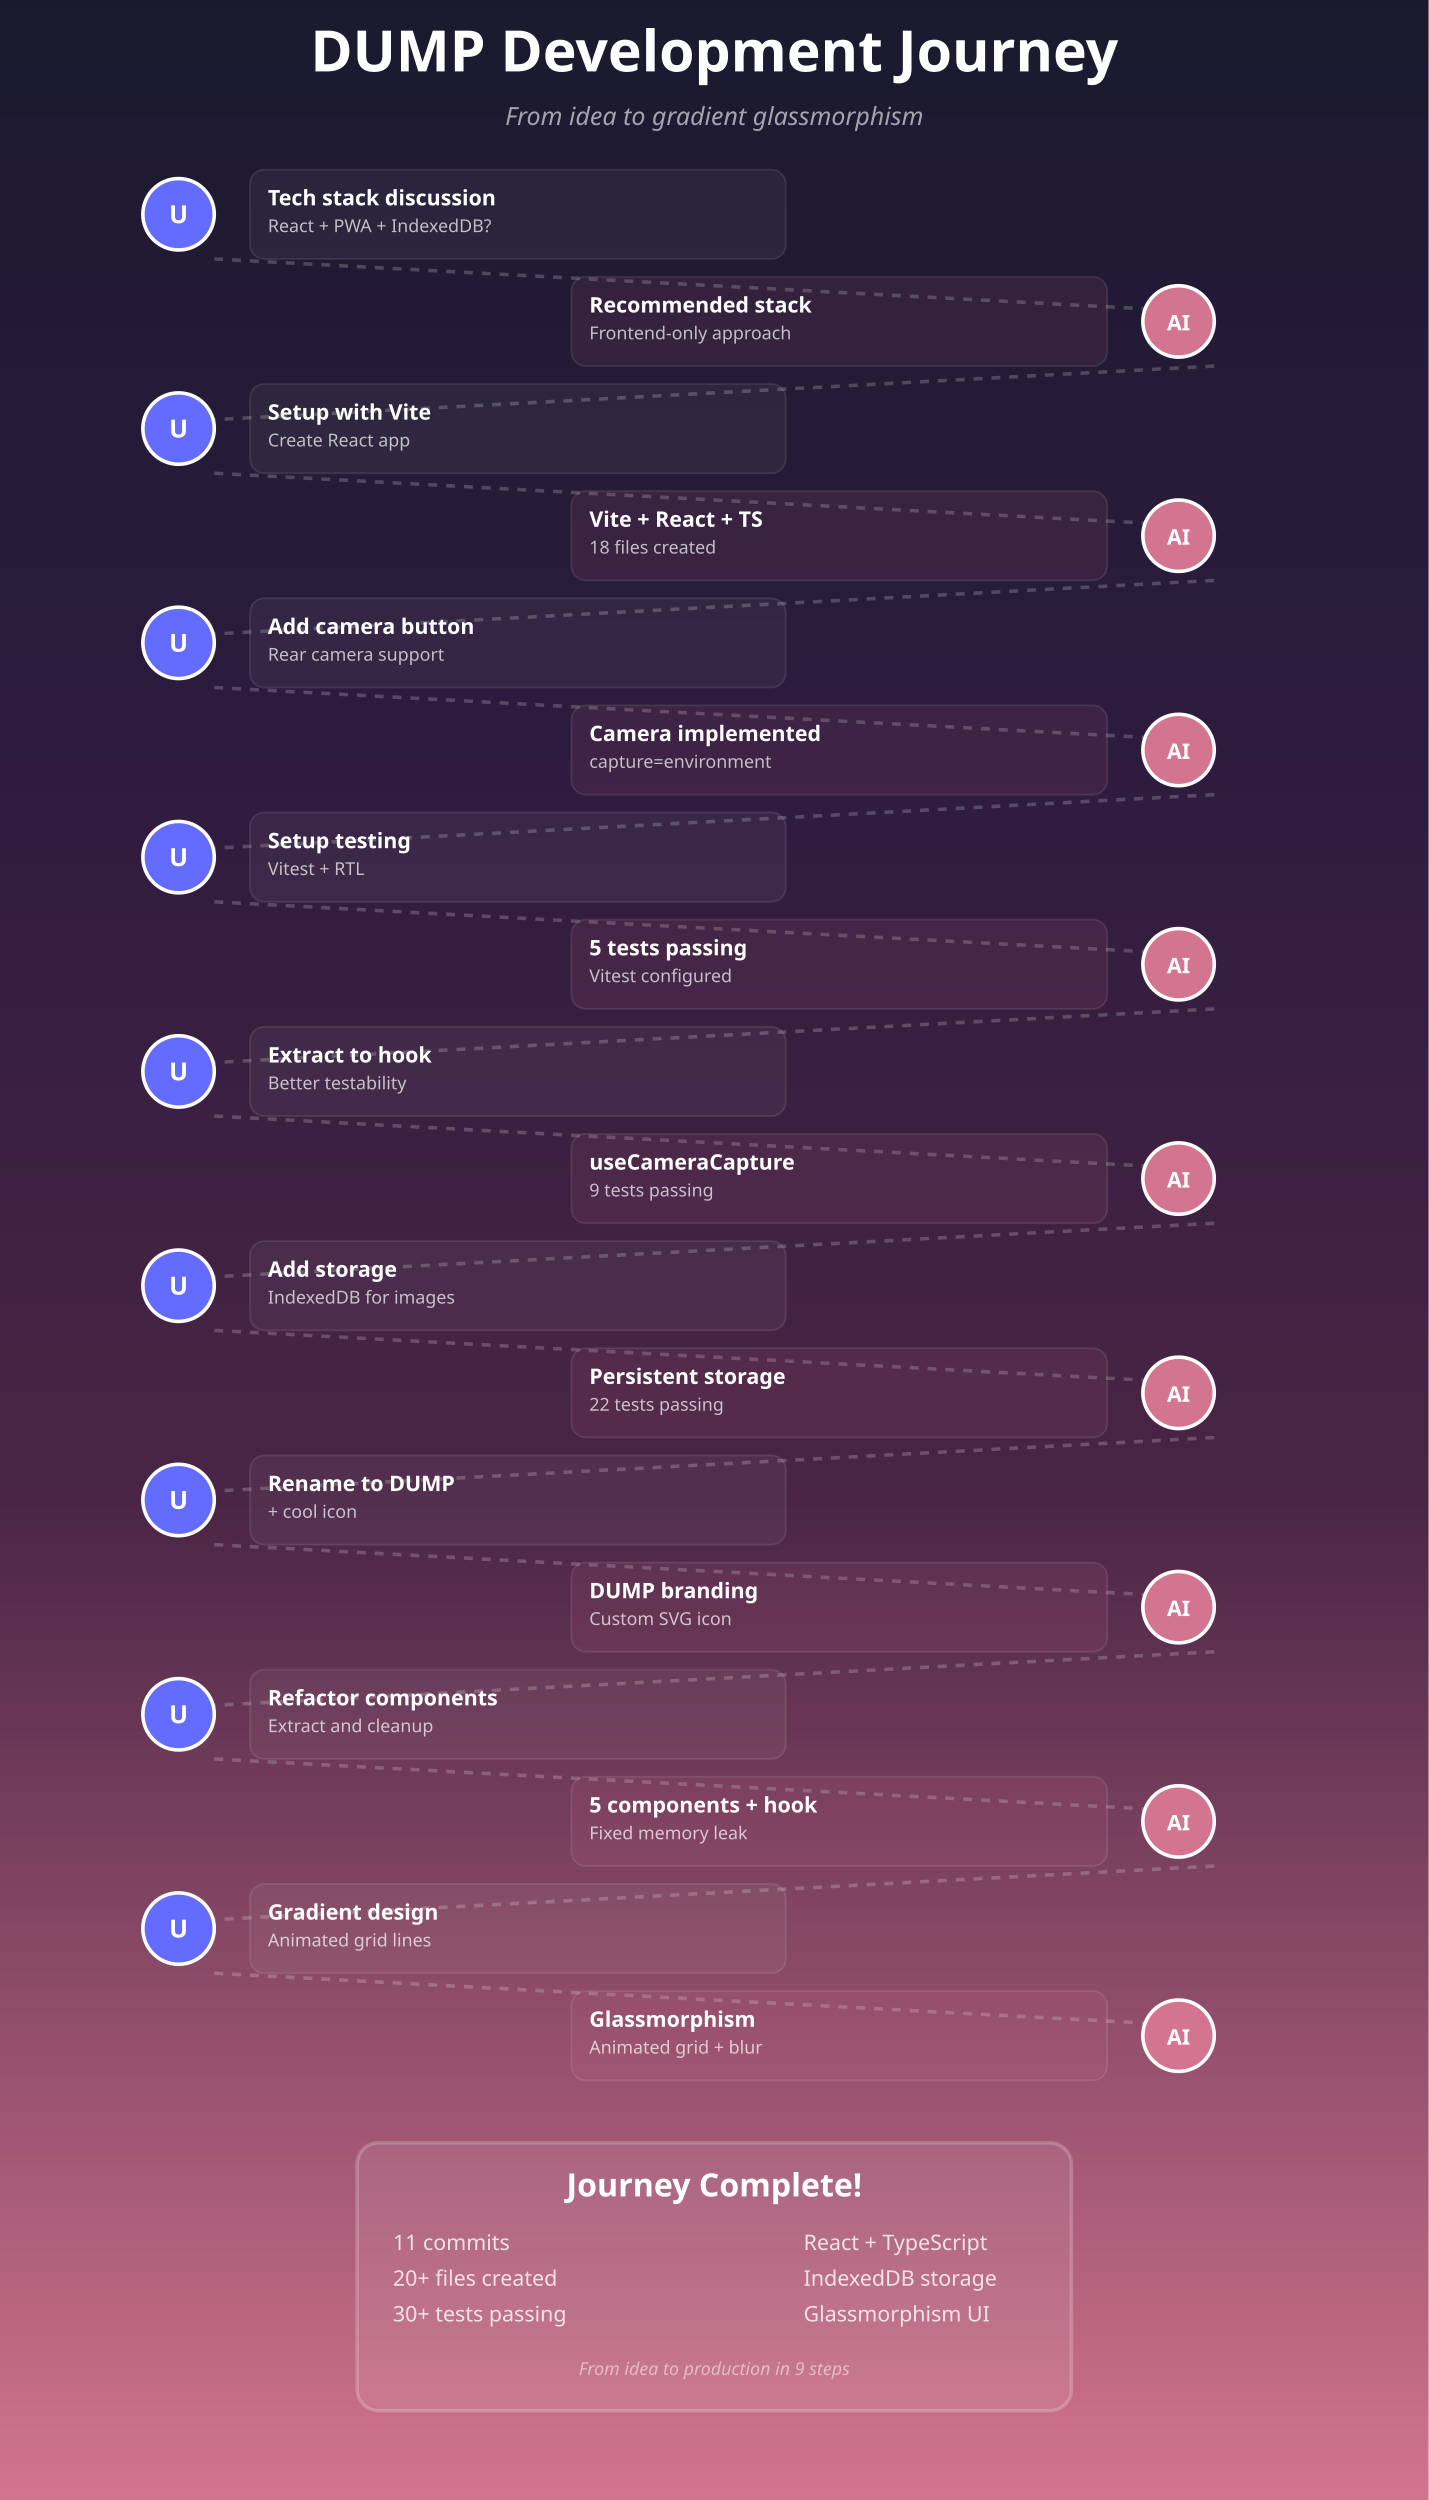
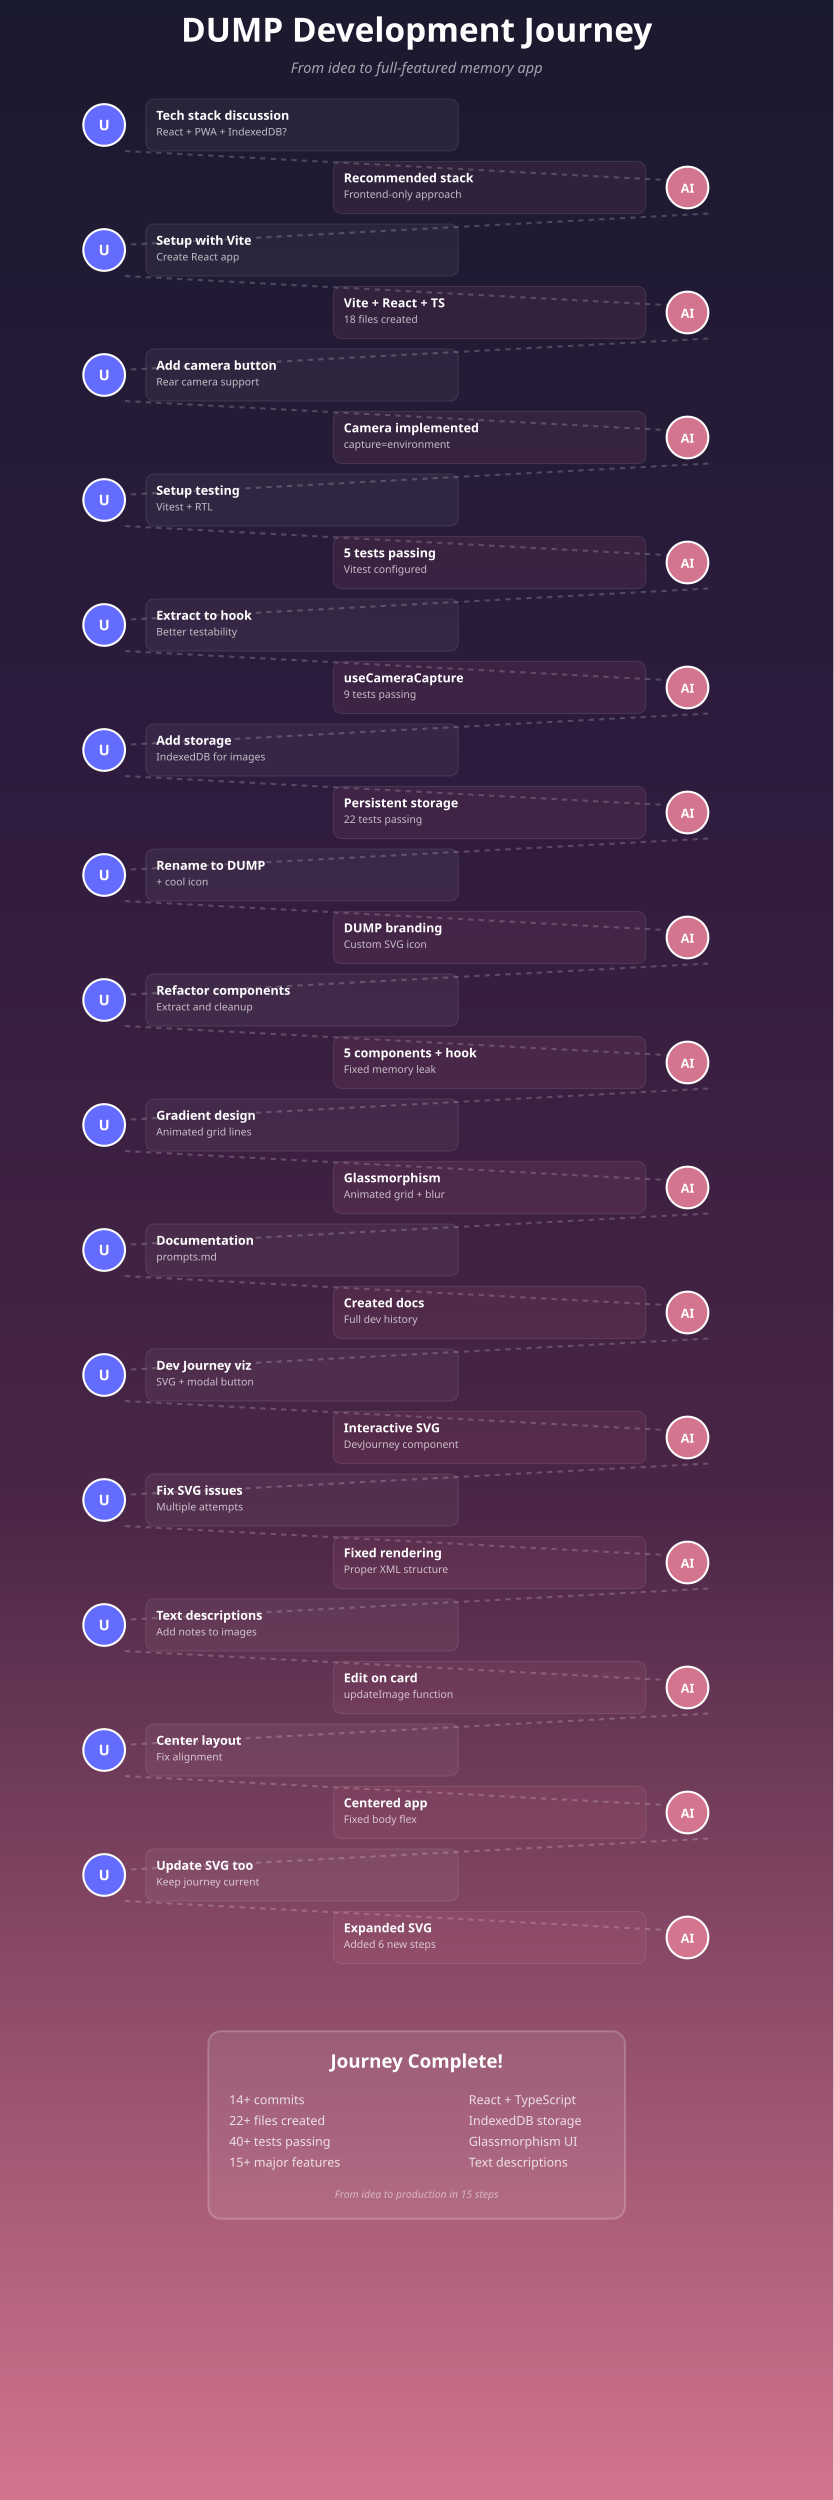
- <svg xmlns="http://www.w3.org/2000/svg" viewBox="0 0 800 1400" width="800" height="1400">
+ <svg xmlns="http://www.w3.org/2000/svg" viewBox="0 0 800 2400" width="800" height="2400">
  <defs>
    <linearGradient id="bgGradient" x1="0%" y1="0%" x2="0%" y2="100%">
      <stop offset="0%" style="stop-color:#1a1a2e;stop-opacity:1" />
      <stop offset="30%" style="stop-color:#2d1b3d;stop-opacity:1" />
      <stop offset="60%" style="stop-color:#4a2545;stop-opacity:1" />
      <stop offset="100%" style="stop-color:#d4758f;stop-opacity:1" />
    </linearGradient>
  </defs>
-   <rect width="800" height="1400" fill="url(#bgGradient)" />
+   <rect width="800" height="2400" fill="url(#bgGradient)" />
  <text x="400" y="40" font-size="32" font-weight="900" fill="#fff" text-anchor="middle" font-family="system-ui, sans-serif">
    DUMP Development Journey
  </text>
  <text x="400" y="70" font-size="14" fill="rgba(255,255,255,0.6)" text-anchor="middle" font-style="italic" font-family="system-ui, sans-serif">
-     From idea to gradient glassmorphism
+     From idea to full-featured memory app
  </text>
  <g transform="translate(100, 120)">
    <circle r="20" fill="#646cff" stroke="#fff" stroke-width="2" />
    <text x="0" y="5" font-size="14" fill="#fff" text-anchor="middle" font-weight="bold" font-family="system-ui, sans-serif">U</text>
    <rect x="40" y="-25" width="300" height="50" rx="8" fill="rgba(255,255,255,0.05)" stroke="rgba(255,255,255,0.1)" />
    <text x="50" y="-5" font-size="12" fill="#fff" font-weight="600" font-family="system-ui, sans-serif">Tech stack discussion</text>
    <text x="50" y="10" font-size="10" fill="rgba(255,255,255,0.7)" font-family="system-ui, sans-serif">React + PWA + IndexedDB?</text>
  </g>
  <line x1="120" y1="145" x2="680" y2="175" stroke="rgba(255,255,255,0.2)" stroke-width="2" stroke-dasharray="5,5" />
  <g transform="translate(660, 180)">
    <circle r="20" fill="#d4758f" stroke="#fff" stroke-width="2" />
    <text x="0" y="5" font-size="12" fill="#fff" text-anchor="middle" font-weight="bold" font-family="system-ui, sans-serif">AI</text>
    <rect x="-340" y="-25" width="300" height="50" rx="8" fill="rgba(212,117,143,0.1)" stroke="rgba(255,255,255,0.1)" />
    <text x="-330" y="-5" font-size="12" fill="#fff" font-weight="600" font-family="system-ui, sans-serif">Recommended stack</text>
    <text x="-330" y="10" font-size="10" fill="rgba(255,255,255,0.7)" font-family="system-ui, sans-serif">Frontend-only approach</text>
  </g>
  <line x1="680" y1="205" x2="120" y2="235" stroke="rgba(255,255,255,0.2)" stroke-width="2" stroke-dasharray="5,5" />
  <g transform="translate(100, 240)">
    <circle r="20" fill="#646cff" stroke="#fff" stroke-width="2" />
    <text x="0" y="5" font-size="14" fill="#fff" text-anchor="middle" font-weight="bold" font-family="system-ui, sans-serif">U</text>
    <rect x="40" y="-25" width="300" height="50" rx="8" fill="rgba(255,255,255,0.05)" stroke="rgba(255,255,255,0.1)" />
    <text x="50" y="-5" font-size="12" fill="#fff" font-weight="600" font-family="system-ui, sans-serif">Setup with Vite</text>
    <text x="50" y="10" font-size="10" fill="rgba(255,255,255,0.7)" font-family="system-ui, sans-serif">Create React app</text>
  </g>
  <line x1="120" y1="265" x2="680" y2="295" stroke="rgba(255,255,255,0.2)" stroke-width="2" stroke-dasharray="5,5" />
  <g transform="translate(660, 300)">
    <circle r="20" fill="#d4758f" stroke="#fff" stroke-width="2" />
    <text x="0" y="5" font-size="12" fill="#fff" text-anchor="middle" font-weight="bold" font-family="system-ui, sans-serif">AI</text>
    <rect x="-340" y="-25" width="300" height="50" rx="8" fill="rgba(212,117,143,0.1)" stroke="rgba(255,255,255,0.1)" />
    <text x="-330" y="-5" font-size="12" fill="#fff" font-weight="600" font-family="system-ui, sans-serif">Vite + React + TS</text>
    <text x="-330" y="10" font-size="10" fill="rgba(255,255,255,0.7)" font-family="system-ui, sans-serif">18 files created</text>
  </g>
  <line x1="680" y1="325" x2="120" y2="355" stroke="rgba(255,255,255,0.2)" stroke-width="2" stroke-dasharray="5,5" />
  <g transform="translate(100, 360)">
    <circle r="20" fill="#646cff" stroke="#fff" stroke-width="2" />
    <text x="0" y="5" font-size="14" fill="#fff" text-anchor="middle" font-weight="bold" font-family="system-ui, sans-serif">U</text>
    <rect x="40" y="-25" width="300" height="50" rx="8" fill="rgba(255,255,255,0.05)" stroke="rgba(255,255,255,0.1)" />
    <text x="50" y="-5" font-size="12" fill="#fff" font-weight="600" font-family="system-ui, sans-serif">Add camera button</text>
    <text x="50" y="10" font-size="10" fill="rgba(255,255,255,0.7)" font-family="system-ui, sans-serif">Rear camera support</text>
  </g>
  <line x1="120" y1="385" x2="680" y2="415" stroke="rgba(255,255,255,0.2)" stroke-width="2" stroke-dasharray="5,5" />
  <g transform="translate(660, 420)">
    <circle r="20" fill="#d4758f" stroke="#fff" stroke-width="2" />
    <text x="0" y="5" font-size="12" fill="#fff" text-anchor="middle" font-weight="bold" font-family="system-ui, sans-serif">AI</text>
    <rect x="-340" y="-25" width="300" height="50" rx="8" fill="rgba(212,117,143,0.1)" stroke="rgba(255,255,255,0.1)" />
    <text x="-330" y="-5" font-size="12" fill="#fff" font-weight="600" font-family="system-ui, sans-serif">Camera implemented</text>
    <text x="-330" y="10" font-size="10" fill="rgba(255,255,255,0.7)" font-family="system-ui, sans-serif">capture=environment</text>
  </g>
  <line x1="680" y1="445" x2="120" y2="475" stroke="rgba(255,255,255,0.2)" stroke-width="2" stroke-dasharray="5,5" />
  <g transform="translate(100, 480)">
    <circle r="20" fill="#646cff" stroke="#fff" stroke-width="2" />
    <text x="0" y="5" font-size="14" fill="#fff" text-anchor="middle" font-weight="bold" font-family="system-ui, sans-serif">U</text>
    <rect x="40" y="-25" width="300" height="50" rx="8" fill="rgba(255,255,255,0.05)" stroke="rgba(255,255,255,0.1)" />
    <text x="50" y="-5" font-size="12" fill="#fff" font-weight="600" font-family="system-ui, sans-serif">Setup testing</text>
    <text x="50" y="10" font-size="10" fill="rgba(255,255,255,0.7)" font-family="system-ui, sans-serif">Vitest + RTL</text>
  </g>
  <line x1="120" y1="505" x2="680" y2="535" stroke="rgba(255,255,255,0.2)" stroke-width="2" stroke-dasharray="5,5" />
  <g transform="translate(660, 540)">
    <circle r="20" fill="#d4758f" stroke="#fff" stroke-width="2" />
    <text x="0" y="5" font-size="12" fill="#fff" text-anchor="middle" font-weight="bold" font-family="system-ui, sans-serif">AI</text>
    <rect x="-340" y="-25" width="300" height="50" rx="8" fill="rgba(212,117,143,0.1)" stroke="rgba(255,255,255,0.1)" />
    <text x="-330" y="-5" font-size="12" fill="#fff" font-weight="600" font-family="system-ui, sans-serif">5 tests passing</text>
    <text x="-330" y="10" font-size="10" fill="rgba(255,255,255,0.7)" font-family="system-ui, sans-serif">Vitest configured</text>
  </g>
  <line x1="680" y1="565" x2="120" y2="595" stroke="rgba(255,255,255,0.2)" stroke-width="2" stroke-dasharray="5,5" />
  <g transform="translate(100, 600)">
    <circle r="20" fill="#646cff" stroke="#fff" stroke-width="2" />
    <text x="0" y="5" font-size="14" fill="#fff" text-anchor="middle" font-weight="bold" font-family="system-ui, sans-serif">U</text>
    <rect x="40" y="-25" width="300" height="50" rx="8" fill="rgba(255,255,255,0.05)" stroke="rgba(255,255,255,0.1)" />
    <text x="50" y="-5" font-size="12" fill="#fff" font-weight="600" font-family="system-ui, sans-serif">Extract to hook</text>
    <text x="50" y="10" font-size="10" fill="rgba(255,255,255,0.7)" font-family="system-ui, sans-serif">Better testability</text>
  </g>
  <line x1="120" y1="625" x2="680" y2="655" stroke="rgba(255,255,255,0.2)" stroke-width="2" stroke-dasharray="5,5" />
  <g transform="translate(660, 660)">
    <circle r="20" fill="#d4758f" stroke="#fff" stroke-width="2" />
    <text x="0" y="5" font-size="12" fill="#fff" text-anchor="middle" font-weight="bold" font-family="system-ui, sans-serif">AI</text>
    <rect x="-340" y="-25" width="300" height="50" rx="8" fill="rgba(212,117,143,0.1)" stroke="rgba(255,255,255,0.1)" />
    <text x="-330" y="-5" font-size="12" fill="#fff" font-weight="600" font-family="system-ui, sans-serif">useCameraCapture</text>
    <text x="-330" y="10" font-size="10" fill="rgba(255,255,255,0.7)" font-family="system-ui, sans-serif">9 tests passing</text>
  </g>
  <line x1="680" y1="685" x2="120" y2="715" stroke="rgba(255,255,255,0.2)" stroke-width="2" stroke-dasharray="5,5" />
  <g transform="translate(100, 720)">
    <circle r="20" fill="#646cff" stroke="#fff" stroke-width="2" />
    <text x="0" y="5" font-size="14" fill="#fff" text-anchor="middle" font-weight="bold" font-family="system-ui, sans-serif">U</text>
    <rect x="40" y="-25" width="300" height="50" rx="8" fill="rgba(255,255,255,0.05)" stroke="rgba(255,255,255,0.1)" />
    <text x="50" y="-5" font-size="12" fill="#fff" font-weight="600" font-family="system-ui, sans-serif">Add storage</text>
    <text x="50" y="10" font-size="10" fill="rgba(255,255,255,0.7)" font-family="system-ui, sans-serif">IndexedDB for images</text>
  </g>
  <line x1="120" y1="745" x2="680" y2="775" stroke="rgba(255,255,255,0.2)" stroke-width="2" stroke-dasharray="5,5" />
  <g transform="translate(660, 780)">
    <circle r="20" fill="#d4758f" stroke="#fff" stroke-width="2" />
    <text x="0" y="5" font-size="12" fill="#fff" text-anchor="middle" font-weight="bold" font-family="system-ui, sans-serif">AI</text>
    <rect x="-340" y="-25" width="300" height="50" rx="8" fill="rgba(212,117,143,0.1)" stroke="rgba(255,255,255,0.1)" />
    <text x="-330" y="-5" font-size="12" fill="#fff" font-weight="600" font-family="system-ui, sans-serif">Persistent storage</text>
    <text x="-330" y="10" font-size="10" fill="rgba(255,255,255,0.7)" font-family="system-ui, sans-serif">22 tests passing</text>
  </g>
  <line x1="680" y1="805" x2="120" y2="835" stroke="rgba(255,255,255,0.2)" stroke-width="2" stroke-dasharray="5,5" />
  <g transform="translate(100, 840)">
    <circle r="20" fill="#646cff" stroke="#fff" stroke-width="2" />
    <text x="0" y="5" font-size="14" fill="#fff" text-anchor="middle" font-weight="bold" font-family="system-ui, sans-serif">U</text>
    <rect x="40" y="-25" width="300" height="50" rx="8" fill="rgba(255,255,255,0.05)" stroke="rgba(255,255,255,0.1)" />
    <text x="50" y="-5" font-size="12" fill="#fff" font-weight="600" font-family="system-ui, sans-serif">Rename to DUMP</text>
    <text x="50" y="10" font-size="10" fill="rgba(255,255,255,0.7)" font-family="system-ui, sans-serif">+ cool icon</text>
  </g>
  <line x1="120" y1="865" x2="680" y2="895" stroke="rgba(255,255,255,0.2)" stroke-width="2" stroke-dasharray="5,5" />
  <g transform="translate(660, 900)">
    <circle r="20" fill="#d4758f" stroke="#fff" stroke-width="2" />
    <text x="0" y="5" font-size="12" fill="#fff" text-anchor="middle" font-weight="bold" font-family="system-ui, sans-serif">AI</text>
    <rect x="-340" y="-25" width="300" height="50" rx="8" fill="rgba(212,117,143,0.1)" stroke="rgba(255,255,255,0.1)" />
    <text x="-330" y="-5" font-size="12" fill="#fff" font-weight="600" font-family="system-ui, sans-serif">DUMP branding</text>
    <text x="-330" y="10" font-size="10" fill="rgba(255,255,255,0.7)" font-family="system-ui, sans-serif">Custom SVG icon</text>
  </g>
  <line x1="680" y1="925" x2="120" y2="955" stroke="rgba(255,255,255,0.2)" stroke-width="2" stroke-dasharray="5,5" />
  <g transform="translate(100, 960)">
    <circle r="20" fill="#646cff" stroke="#fff" stroke-width="2" />
    <text x="0" y="5" font-size="14" fill="#fff" text-anchor="middle" font-weight="bold" font-family="system-ui, sans-serif">U</text>
    <rect x="40" y="-25" width="300" height="50" rx="8" fill="rgba(255,255,255,0.05)" stroke="rgba(255,255,255,0.1)" />
    <text x="50" y="-5" font-size="12" fill="#fff" font-weight="600" font-family="system-ui, sans-serif">Refactor components</text>
    <text x="50" y="10" font-size="10" fill="rgba(255,255,255,0.7)" font-family="system-ui, sans-serif">Extract and cleanup</text>
  </g>
  <line x1="120" y1="985" x2="680" y2="1015" stroke="rgba(255,255,255,0.2)" stroke-width="2" stroke-dasharray="5,5" />
  <g transform="translate(660, 1020)">
    <circle r="20" fill="#d4758f" stroke="#fff" stroke-width="2" />
    <text x="0" y="5" font-size="12" fill="#fff" text-anchor="middle" font-weight="bold" font-family="system-ui, sans-serif">AI</text>
    <rect x="-340" y="-25" width="300" height="50" rx="8" fill="rgba(212,117,143,0.1)" stroke="rgba(255,255,255,0.1)" />
    <text x="-330" y="-5" font-size="12" fill="#fff" font-weight="600" font-family="system-ui, sans-serif">5 components + hook</text>
    <text x="-330" y="10" font-size="10" fill="rgba(255,255,255,0.7)" font-family="system-ui, sans-serif">Fixed memory leak</text>
  </g>
  <line x1="680" y1="1045" x2="120" y2="1075" stroke="rgba(255,255,255,0.2)" stroke-width="2" stroke-dasharray="5,5" />
  <g transform="translate(100, 1080)">
    <circle r="20" fill="#646cff" stroke="#fff" stroke-width="2" />
    <text x="0" y="5" font-size="14" fill="#fff" text-anchor="middle" font-weight="bold" font-family="system-ui, sans-serif">U</text>
    <rect x="40" y="-25" width="300" height="50" rx="8" fill="rgba(255,255,255,0.05)" stroke="rgba(255,255,255,0.1)" />
    <text x="50" y="-5" font-size="12" fill="#fff" font-weight="600" font-family="system-ui, sans-serif">Gradient design</text>
    <text x="50" y="10" font-size="10" fill="rgba(255,255,255,0.7)" font-family="system-ui, sans-serif">Animated grid lines</text>
  </g>
  <line x1="120" y1="1105" x2="680" y2="1135" stroke="rgba(255,255,255,0.2)" stroke-width="2" stroke-dasharray="5,5" />
  <g transform="translate(660, 1140)">
    <circle r="20" fill="#d4758f" stroke="#fff" stroke-width="2" />
    <text x="0" y="5" font-size="12" fill="#fff" text-anchor="middle" font-weight="bold" font-family="system-ui, sans-serif">AI</text>
    <rect x="-340" y="-25" width="300" height="50" rx="8" fill="rgba(212,117,143,0.1)" stroke="rgba(255,255,255,0.1)" />
    <text x="-330" y="-5" font-size="12" fill="#fff" font-weight="600" font-family="system-ui, sans-serif">Glassmorphism</text>
    <text x="-330" y="10" font-size="10" fill="rgba(255,255,255,0.7)" font-family="system-ui, sans-serif">Animated grid + blur</text>
  </g>
-   <rect x="200" y="1200" width="400" height="150" rx="12" fill="rgba(255,255,255,0.08)" stroke="rgba(255,255,255,0.2)" stroke-width="2" />
-   <text x="400" y="1230" font-size="18" font-weight="700" fill="#fff" text-anchor="middle" font-family="system-ui, sans-serif">Journey Complete!</text>
-   <text x="220" y="1260" font-size="12" fill="rgba(255,255,255,0.8)" font-family="system-ui, sans-serif">11 commits</text>
-   <text x="220" y="1280" font-size="12" fill="rgba(255,255,255,0.8)" font-family="system-ui, sans-serif">20+ files created</text>
-   <text x="220" y="1300" font-size="12" fill="rgba(255,255,255,0.8)" font-family="system-ui, sans-serif">30+ tests passing</text>
-   <text x="450" y="1260" font-size="12" fill="rgba(255,255,255,0.8)" font-family="system-ui, sans-serif">React + TypeScript</text>
-   <text x="450" y="1280" font-size="12" fill="rgba(255,255,255,0.8)" font-family="system-ui, sans-serif">IndexedDB storage</text>
-   <text x="450" y="1300" font-size="12" fill="rgba(255,255,255,0.8)" font-family="system-ui, sans-serif">Glassmorphism UI</text>
-   <text x="400" y="1330" font-size="10" fill="rgba(255,255,255,0.5)" text-anchor="middle" font-style="italic" font-family="system-ui, sans-serif">
-     From idea to production in 9 steps
+   <line x1="680" y1="1165" x2="120" y2="1195" stroke="rgba(255,255,255,0.2)" stroke-width="2" stroke-dasharray="5,5" />
+   <g transform="translate(100, 1200)">
+     <circle r="20" fill="#646cff" stroke="#fff" stroke-width="2" />
+     <text x="0" y="5" font-size="14" fill="#fff" text-anchor="middle" font-weight="bold" font-family="system-ui, sans-serif">U</text>
+     <rect x="40" y="-25" width="300" height="50" rx="8" fill="rgba(255,255,255,0.05)" stroke="rgba(255,255,255,0.1)" />
+     <text x="50" y="-5" font-size="12" fill="#fff" font-weight="600" font-family="system-ui, sans-serif">Documentation</text>
+     <text x="50" y="10" font-size="10" fill="rgba(255,255,255,0.7)" font-family="system-ui, sans-serif">prompts.md</text>
+   </g>
+   <line x1="120" y1="1225" x2="680" y2="1255" stroke="rgba(255,255,255,0.2)" stroke-width="2" stroke-dasharray="5,5" />
+   <g transform="translate(660, 1260)">
+     <circle r="20" fill="#d4758f" stroke="#fff" stroke-width="2" />
+     <text x="0" y="5" font-size="12" fill="#fff" text-anchor="middle" font-weight="bold" font-family="system-ui, sans-serif">AI</text>
+     <rect x="-340" y="-25" width="300" height="50" rx="8" fill="rgba(212,117,143,0.1)" stroke="rgba(255,255,255,0.1)" />
+     <text x="-330" y="-5" font-size="12" fill="#fff" font-weight="600" font-family="system-ui, sans-serif">Created docs</text>
+     <text x="-330" y="10" font-size="10" fill="rgba(255,255,255,0.7)" font-family="system-ui, sans-serif">Full dev history</text>
+   </g>
+   <line x1="680" y1="1285" x2="120" y2="1315" stroke="rgba(255,255,255,0.2)" stroke-width="2" stroke-dasharray="5,5" />
+   <g transform="translate(100, 1320)">
+     <circle r="20" fill="#646cff" stroke="#fff" stroke-width="2" />
+     <text x="0" y="5" font-size="14" fill="#fff" text-anchor="middle" font-weight="bold" font-family="system-ui, sans-serif">U</text>
+     <rect x="40" y="-25" width="300" height="50" rx="8" fill="rgba(255,255,255,0.05)" stroke="rgba(255,255,255,0.1)" />
+     <text x="50" y="-5" font-size="12" fill="#fff" font-weight="600" font-family="system-ui, sans-serif">Dev Journey viz</text>
+     <text x="50" y="10" font-size="10" fill="rgba(255,255,255,0.7)" font-family="system-ui, sans-serif">SVG + modal button</text>
+   </g>
+   <line x1="120" y1="1345" x2="680" y2="1375" stroke="rgba(255,255,255,0.2)" stroke-width="2" stroke-dasharray="5,5" />
+   <g transform="translate(660, 1380)">
+     <circle r="20" fill="#d4758f" stroke="#fff" stroke-width="2" />
+     <text x="0" y="5" font-size="12" fill="#fff" text-anchor="middle" font-weight="bold" font-family="system-ui, sans-serif">AI</text>
+     <rect x="-340" y="-25" width="300" height="50" rx="8" fill="rgba(212,117,143,0.1)" stroke="rgba(255,255,255,0.1)" />
+     <text x="-330" y="-5" font-size="12" fill="#fff" font-weight="600" font-family="system-ui, sans-serif">Interactive SVG</text>
+     <text x="-330" y="10" font-size="10" fill="rgba(255,255,255,0.7)" font-family="system-ui, sans-serif">DevJourney component</text>
+   </g>
+   <line x1="680" y1="1405" x2="120" y2="1435" stroke="rgba(255,255,255,0.2)" stroke-width="2" stroke-dasharray="5,5" />
+   <g transform="translate(100, 1440)">
+     <circle r="20" fill="#646cff" stroke="#fff" stroke-width="2" />
+     <text x="0" y="5" font-size="14" fill="#fff" text-anchor="middle" font-weight="bold" font-family="system-ui, sans-serif">U</text>
+     <rect x="40" y="-25" width="300" height="50" rx="8" fill="rgba(255,255,255,0.05)" stroke="rgba(255,255,255,0.1)" />
+     <text x="50" y="-5" font-size="12" fill="#fff" font-weight="600" font-family="system-ui, sans-serif">Fix SVG issues</text>
+     <text x="50" y="10" font-size="10" fill="rgba(255,255,255,0.7)" font-family="system-ui, sans-serif">Multiple attempts</text>
+   </g>
+   <line x1="120" y1="1465" x2="680" y2="1495" stroke="rgba(255,255,255,0.2)" stroke-width="2" stroke-dasharray="5,5" />
+   <g transform="translate(660, 1500)">
+     <circle r="20" fill="#d4758f" stroke="#fff" stroke-width="2" />
+     <text x="0" y="5" font-size="12" fill="#fff" text-anchor="middle" font-weight="bold" font-family="system-ui, sans-serif">AI</text>
+     <rect x="-340" y="-25" width="300" height="50" rx="8" fill="rgba(212,117,143,0.1)" stroke="rgba(255,255,255,0.1)" />
+     <text x="-330" y="-5" font-size="12" fill="#fff" font-weight="600" font-family="system-ui, sans-serif">Fixed rendering</text>
+     <text x="-330" y="10" font-size="10" fill="rgba(255,255,255,0.7)" font-family="system-ui, sans-serif">Proper XML structure</text>
+   </g>
+   <line x1="680" y1="1525" x2="120" y2="1555" stroke="rgba(255,255,255,0.2)" stroke-width="2" stroke-dasharray="5,5" />
+   <g transform="translate(100, 1560)">
+     <circle r="20" fill="#646cff" stroke="#fff" stroke-width="2" />
+     <text x="0" y="5" font-size="14" fill="#fff" text-anchor="middle" font-weight="bold" font-family="system-ui, sans-serif">U</text>
+     <rect x="40" y="-25" width="300" height="50" rx="8" fill="rgba(255,255,255,0.05)" stroke="rgba(255,255,255,0.1)" />
+     <text x="50" y="-5" font-size="12" fill="#fff" font-weight="600" font-family="system-ui, sans-serif">Text descriptions</text>
+     <text x="50" y="10" font-size="10" fill="rgba(255,255,255,0.7)" font-family="system-ui, sans-serif">Add notes to images</text>
+   </g>
+   <line x1="120" y1="1585" x2="680" y2="1615" stroke="rgba(255,255,255,0.2)" stroke-width="2" stroke-dasharray="5,5" />
+   <g transform="translate(660, 1620)">
+     <circle r="20" fill="#d4758f" stroke="#fff" stroke-width="2" />
+     <text x="0" y="5" font-size="12" fill="#fff" text-anchor="middle" font-weight="bold" font-family="system-ui, sans-serif">AI</text>
+     <rect x="-340" y="-25" width="300" height="50" rx="8" fill="rgba(212,117,143,0.1)" stroke="rgba(255,255,255,0.1)" />
+     <text x="-330" y="-5" font-size="12" fill="#fff" font-weight="600" font-family="system-ui, sans-serif">Edit on card</text>
+     <text x="-330" y="10" font-size="10" fill="rgba(255,255,255,0.7)" font-family="system-ui, sans-serif">updateImage function</text>
+   </g>
+   <line x1="680" y1="1645" x2="120" y2="1675" stroke="rgba(255,255,255,0.2)" stroke-width="2" stroke-dasharray="5,5" />
+   <g transform="translate(100, 1680)">
+     <circle r="20" fill="#646cff" stroke="#fff" stroke-width="2" />
+     <text x="0" y="5" font-size="14" fill="#fff" text-anchor="middle" font-weight="bold" font-family="system-ui, sans-serif">U</text>
+     <rect x="40" y="-25" width="300" height="50" rx="8" fill="rgba(255,255,255,0.05)" stroke="rgba(255,255,255,0.1)" />
+     <text x="50" y="-5" font-size="12" fill="#fff" font-weight="600" font-family="system-ui, sans-serif">Center layout</text>
+     <text x="50" y="10" font-size="10" fill="rgba(255,255,255,0.7)" font-family="system-ui, sans-serif">Fix alignment</text>
+   </g>
+   <line x1="120" y1="1705" x2="680" y2="1735" stroke="rgba(255,255,255,0.2)" stroke-width="2" stroke-dasharray="5,5" />
+   <g transform="translate(660, 1740)">
+     <circle r="20" fill="#d4758f" stroke="#fff" stroke-width="2" />
+     <text x="0" y="5" font-size="12" fill="#fff" text-anchor="middle" font-weight="bold" font-family="system-ui, sans-serif">AI</text>
+     <rect x="-340" y="-25" width="300" height="50" rx="8" fill="rgba(212,117,143,0.1)" stroke="rgba(255,255,255,0.1)" />
+     <text x="-330" y="-5" font-size="12" fill="#fff" font-weight="600" font-family="system-ui, sans-serif">Centered app</text>
+     <text x="-330" y="10" font-size="10" fill="rgba(255,255,255,0.7)" font-family="system-ui, sans-serif">Fixed body flex</text>
+   </g>
+   <line x1="680" y1="1765" x2="120" y2="1795" stroke="rgba(255,255,255,0.2)" stroke-width="2" stroke-dasharray="5,5" />
+   <g transform="translate(100, 1800)">
+     <circle r="20" fill="#646cff" stroke="#fff" stroke-width="2" />
+     <text x="0" y="5" font-size="14" fill="#fff" text-anchor="middle" font-weight="bold" font-family="system-ui, sans-serif">U</text>
+     <rect x="40" y="-25" width="300" height="50" rx="8" fill="rgba(255,255,255,0.05)" stroke="rgba(255,255,255,0.1)" />
+     <text x="50" y="-5" font-size="12" fill="#fff" font-weight="600" font-family="system-ui, sans-serif">Update SVG too</text>
+     <text x="50" y="10" font-size="10" fill="rgba(255,255,255,0.7)" font-family="system-ui, sans-serif">Keep journey current</text>
+   </g>
+   <line x1="120" y1="1825" x2="680" y2="1855" stroke="rgba(255,255,255,0.2)" stroke-width="2" stroke-dasharray="5,5" />
+   <g transform="translate(660, 1860)">
+     <circle r="20" fill="#d4758f" stroke="#fff" stroke-width="2" />
+     <text x="0" y="5" font-size="12" fill="#fff" text-anchor="middle" font-weight="bold" font-family="system-ui, sans-serif">AI</text>
+     <rect x="-340" y="-25" width="300" height="50" rx="8" fill="rgba(212,117,143,0.1)" stroke="rgba(255,255,255,0.1)" />
+     <text x="-330" y="-5" font-size="12" fill="#fff" font-weight="600" font-family="system-ui, sans-serif">Expanded SVG</text>
+     <text x="-330" y="10" font-size="10" fill="rgba(255,255,255,0.7)" font-family="system-ui, sans-serif">Added 6 new steps</text>
+   </g>
+   <rect x="200" y="1950" width="400" height="180" rx="12" fill="rgba(255,255,255,0.08)" stroke="rgba(255,255,255,0.2)" stroke-width="2" />
+   <text x="400" y="1985" font-size="18" font-weight="700" fill="#fff" text-anchor="middle" font-family="system-ui, sans-serif">Journey Complete!</text>
+   <text x="220" y="2020" font-size="12" fill="rgba(255,255,255,0.8)" font-family="system-ui, sans-serif">14+ commits</text>
+   <text x="220" y="2040" font-size="12" fill="rgba(255,255,255,0.8)" font-family="system-ui, sans-serif">22+ files created</text>
+   <text x="220" y="2060" font-size="12" fill="rgba(255,255,255,0.8)" font-family="system-ui, sans-serif">40+ tests passing</text>
+   <text x="220" y="2080" font-size="12" fill="rgba(255,255,255,0.8)" font-family="system-ui, sans-serif">15+ major features</text>
+   <text x="450" y="2020" font-size="12" fill="rgba(255,255,255,0.8)" font-family="system-ui, sans-serif">React + TypeScript</text>
+   <text x="450" y="2040" font-size="12" fill="rgba(255,255,255,0.8)" font-family="system-ui, sans-serif">IndexedDB storage</text>
+   <text x="450" y="2060" font-size="12" fill="rgba(255,255,255,0.8)" font-family="system-ui, sans-serif">Glassmorphism UI</text>
+   <text x="450" y="2080" font-size="12" fill="rgba(255,255,255,0.8)" font-family="system-ui, sans-serif">Text descriptions</text>
+   <text x="400" y="2110" font-size="10" fill="rgba(255,255,255,0.5)" text-anchor="middle" font-style="italic" font-family="system-ui, sans-serif">
+     From idea to production in 15 steps
  </text>
</svg>
